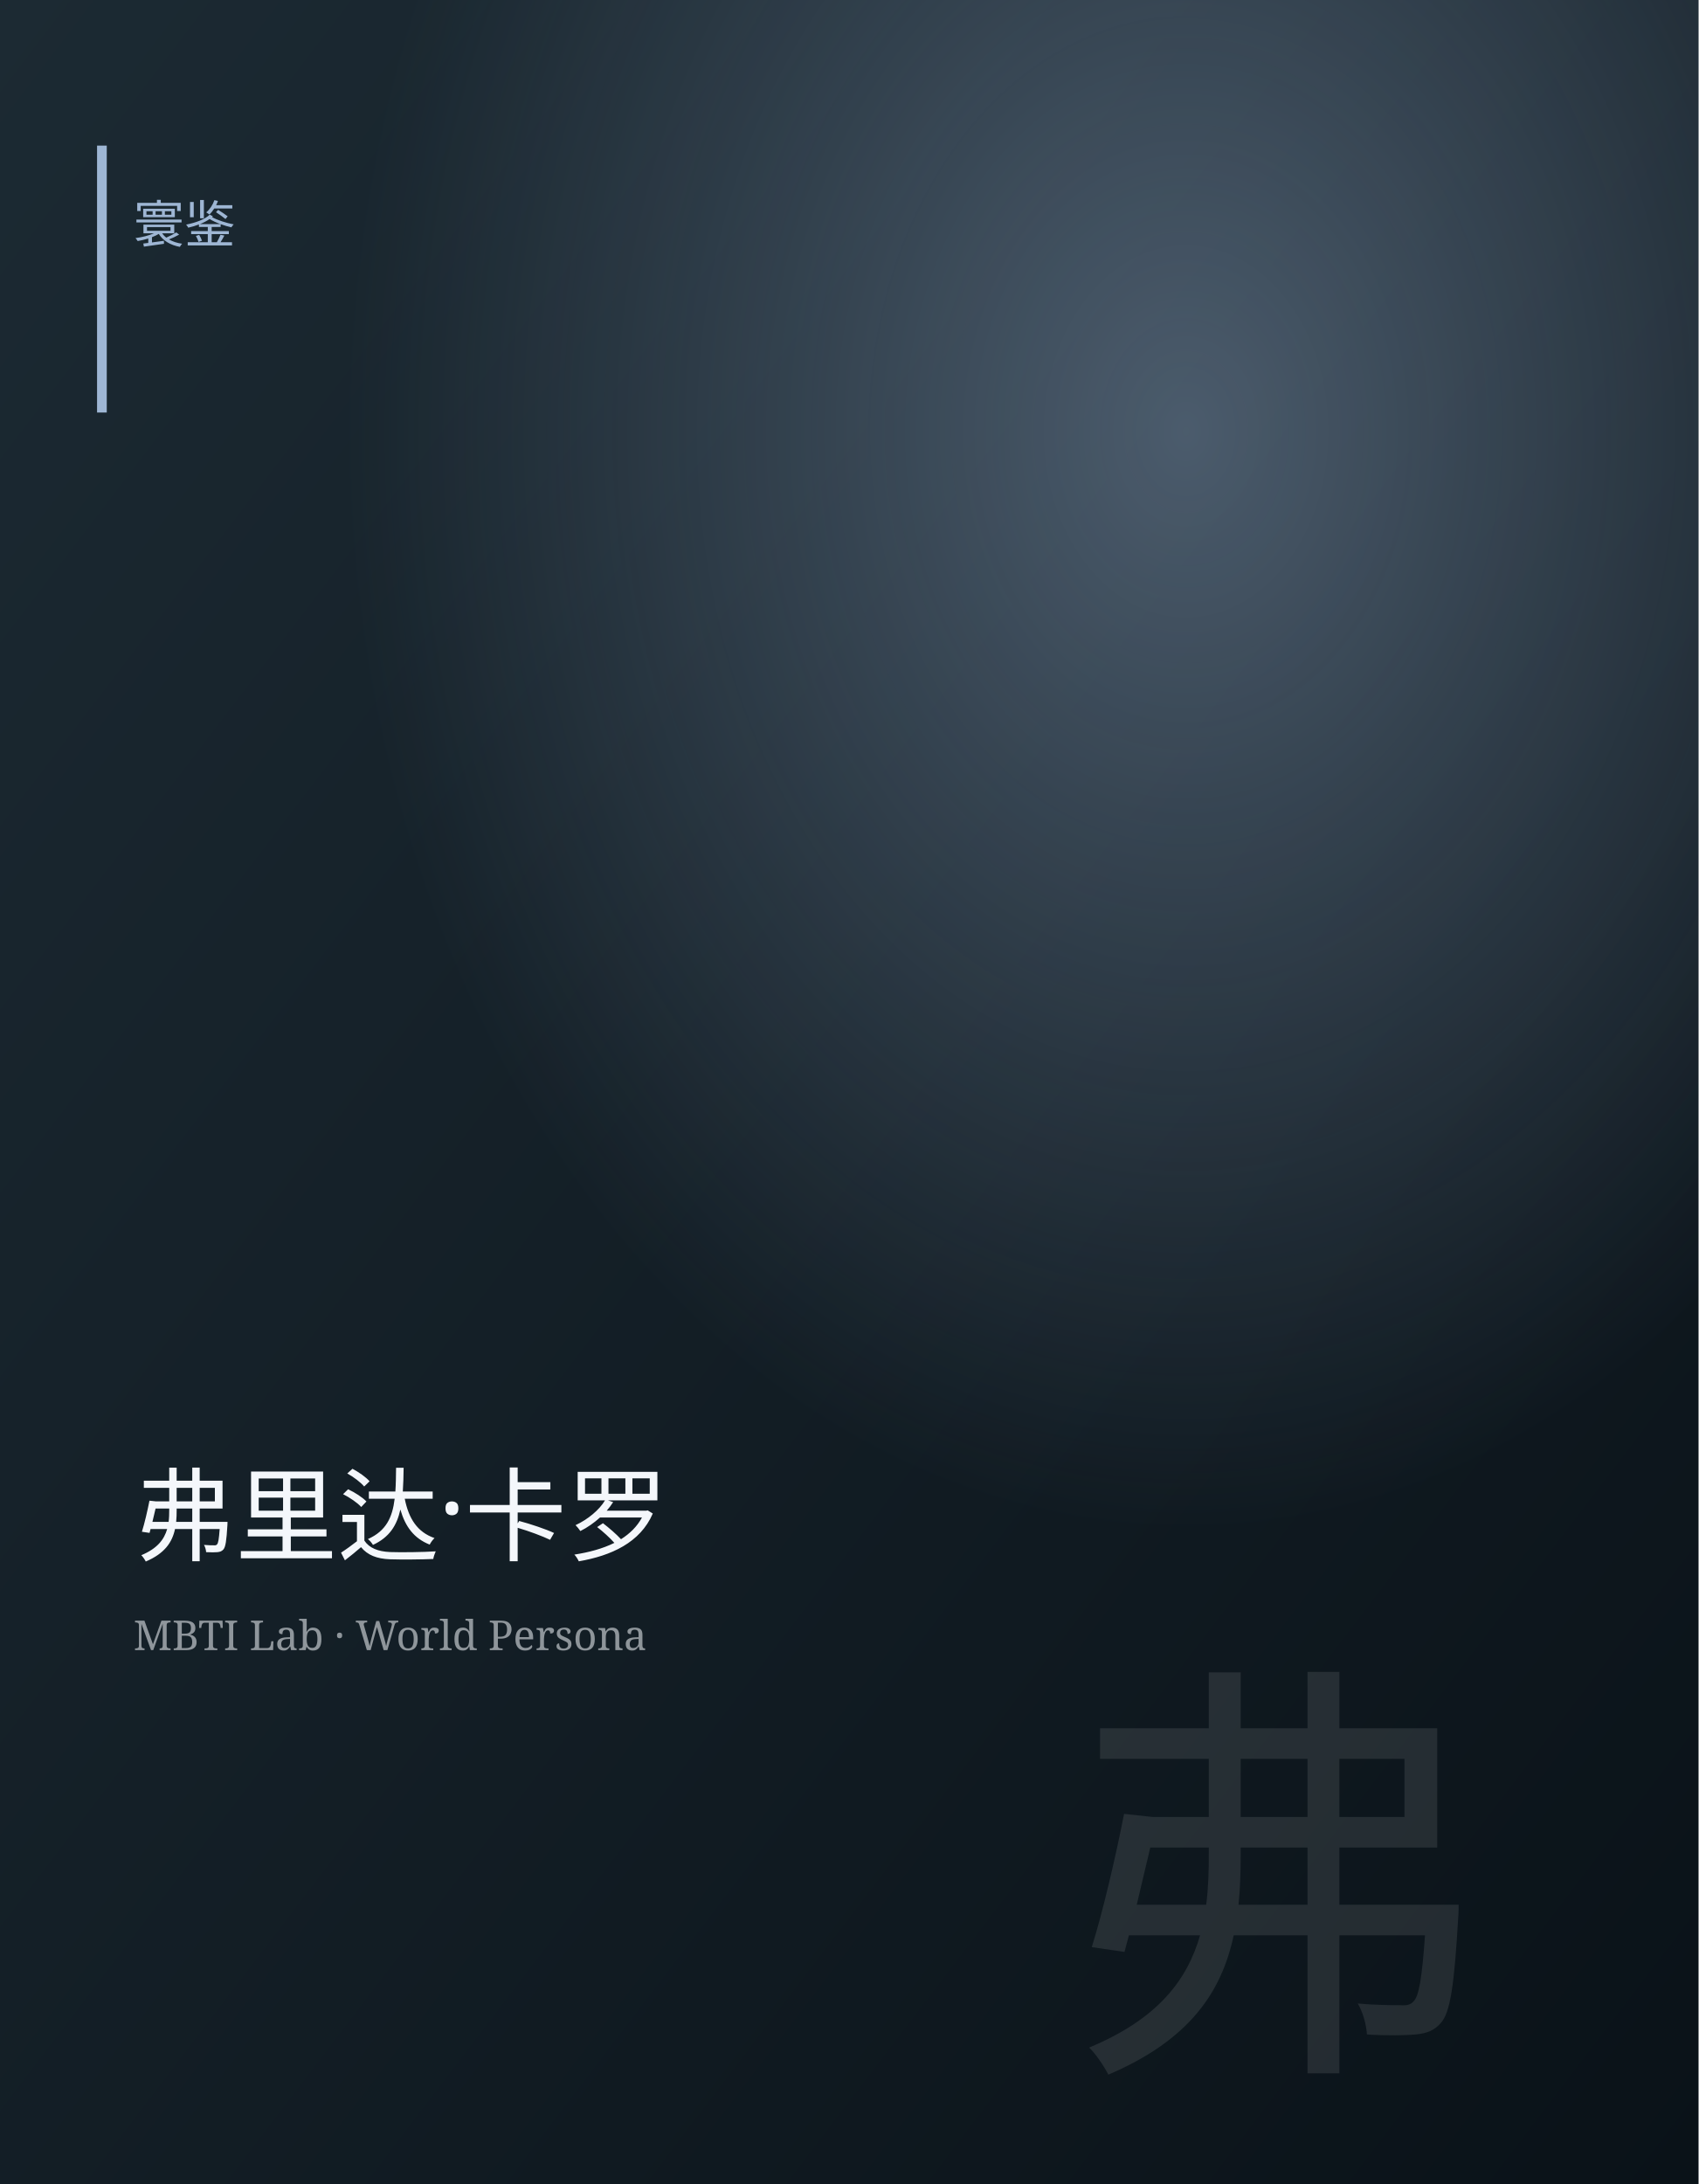
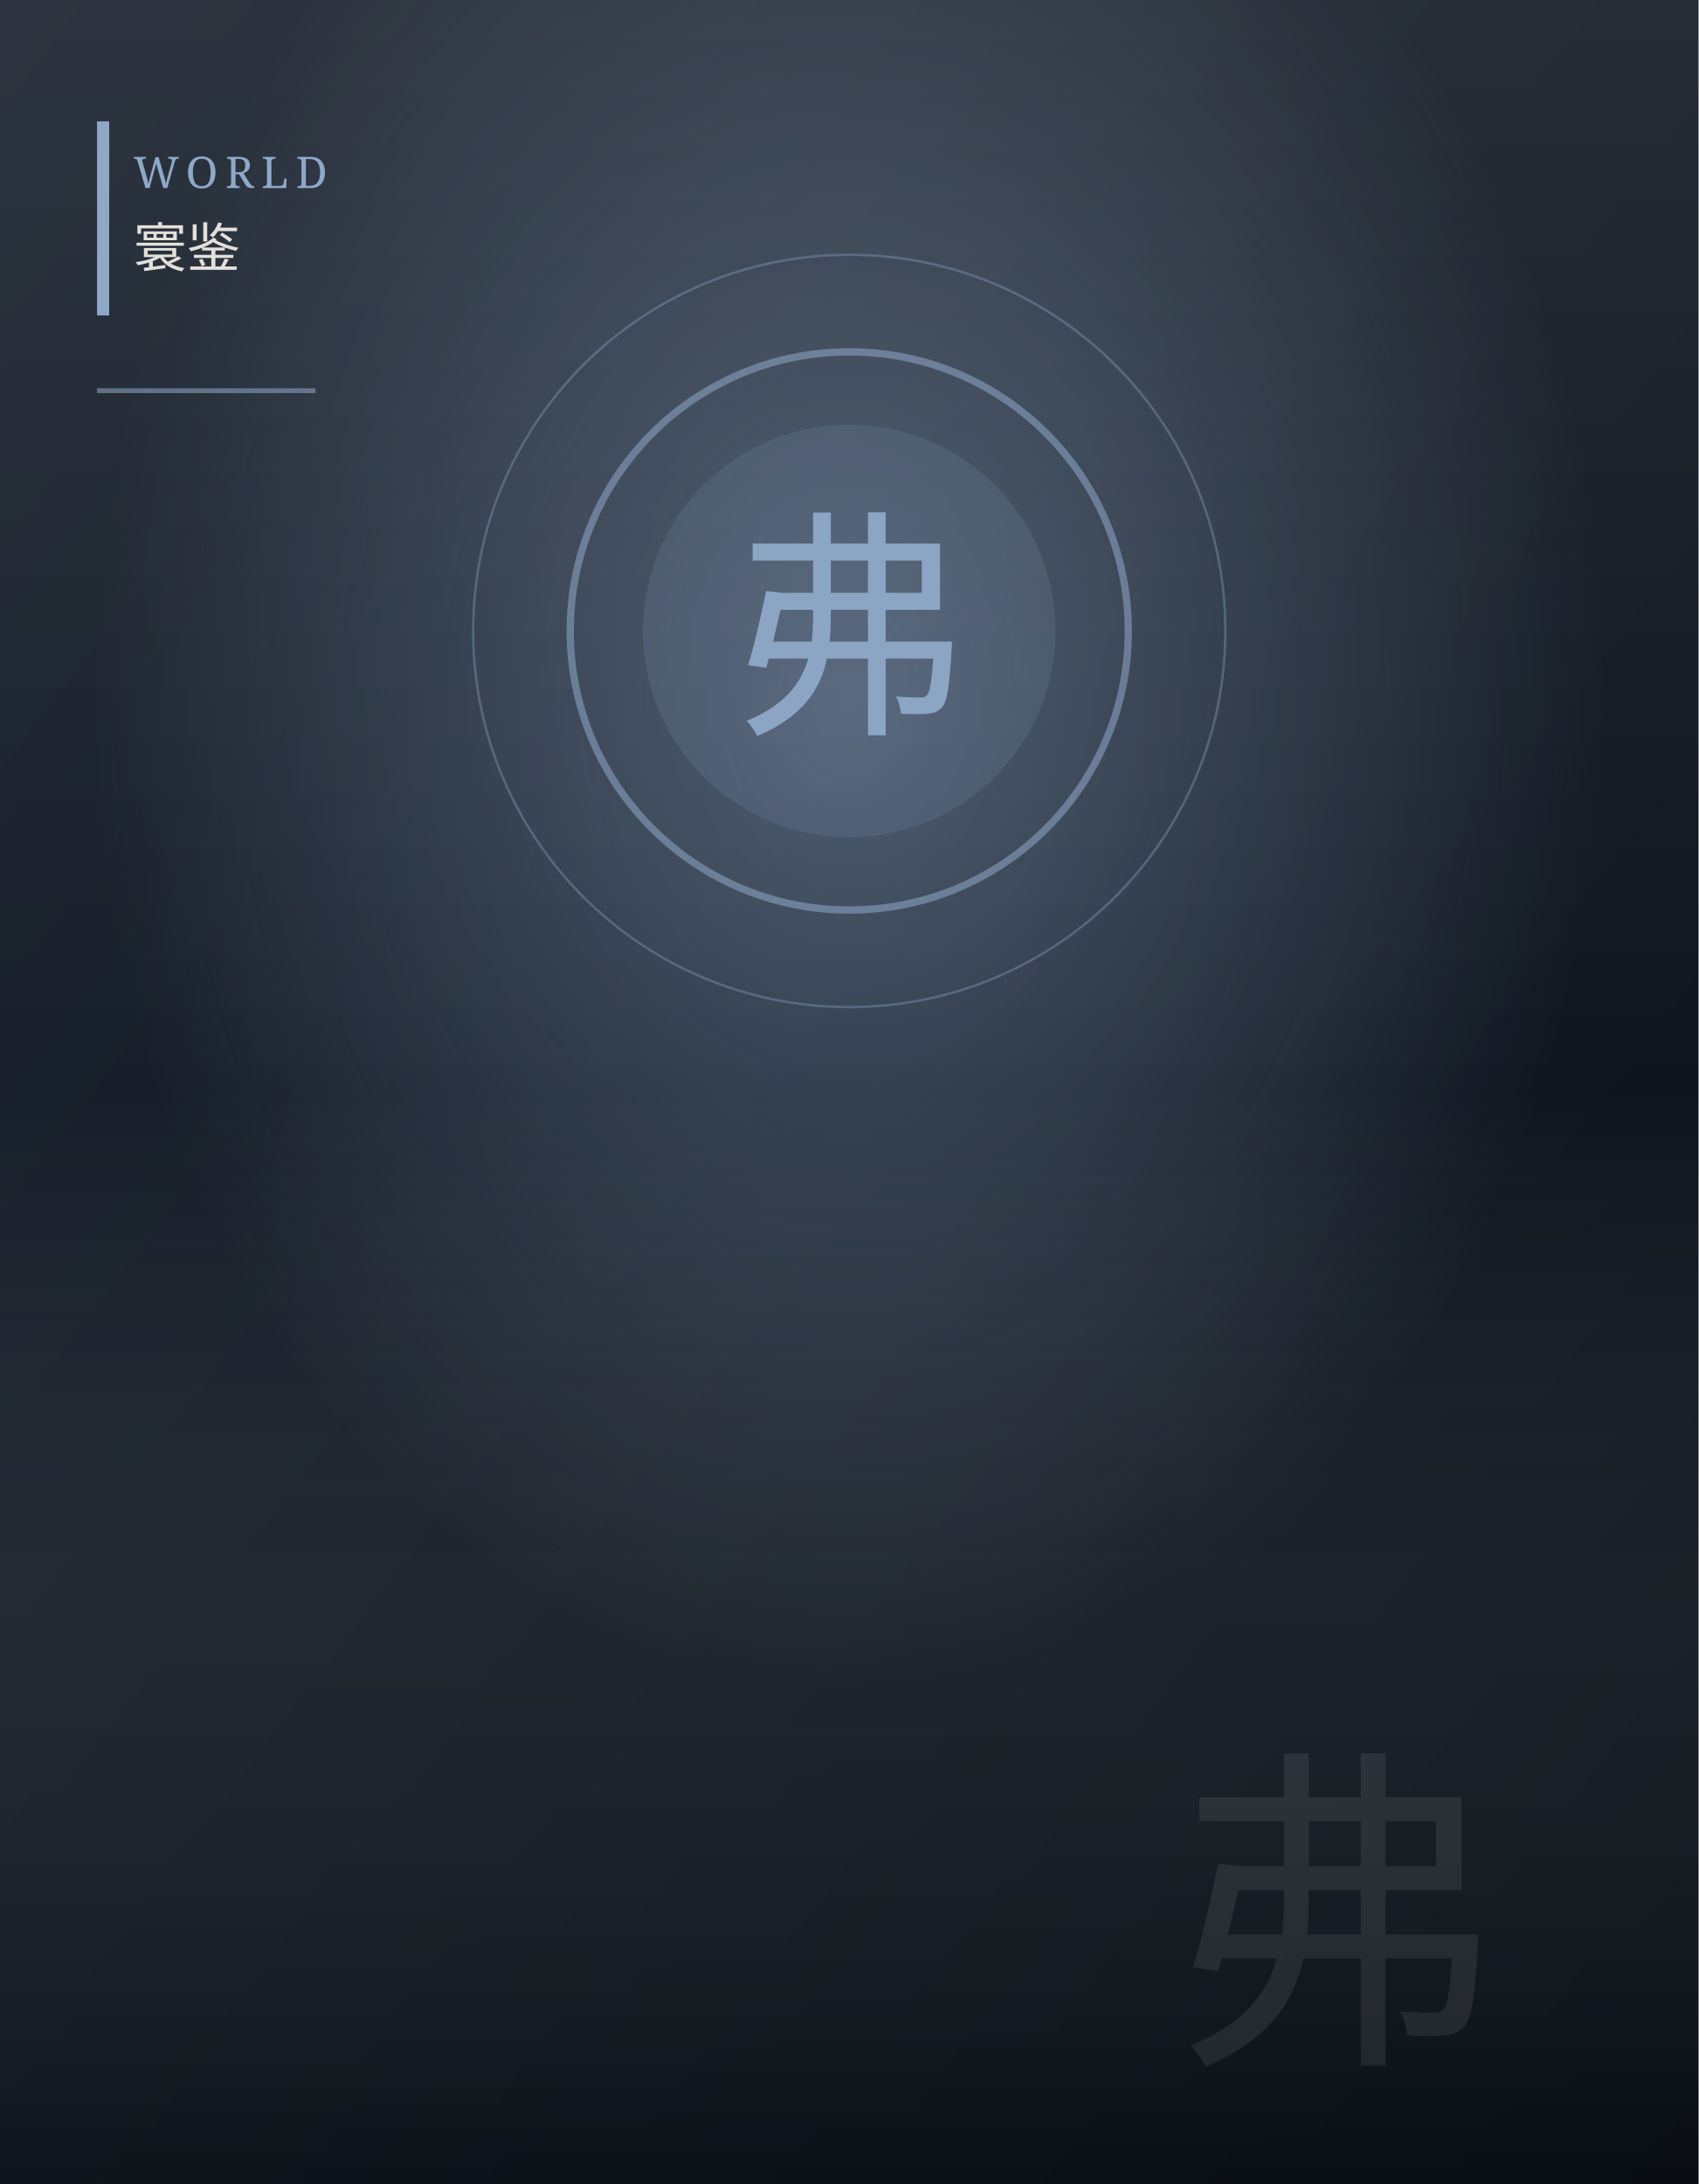
<svg xmlns="http://www.w3.org/2000/svg" width="1400" height="1800" viewBox="0 0 1400 1800">
  <defs>
    <linearGradient id="g" x1="0" y1="0" x2="1" y2="1">
-       <stop offset="0%" stop-color="#1c2a33" />
-       <stop offset="100%" stop-color="#0a1218" />
+       <stop offset="0%" stop-color="#1c2430" />
+       <stop offset="100%" stop-color="#0a1018" />
    </linearGradient>
-     <radialGradient id="r" cx="70%" cy="20%" r="50%">
-       <stop offset="0%" stop-color="#9eb6d4" stop-opacity="0.4" />
-       <stop offset="100%" stop-color="#9eb6d4" stop-opacity="0" />
+     <radialGradient id="r" cx="50%" cy="32%" r="45%">
+       <stop offset="0%" stop-color="#90a8c8" stop-opacity="0.45" />
+       <stop offset="100%" stop-color="#90a8c8" stop-opacity="0" />
    </radialGradient>
+     <linearGradient id="sheen" x1="0" y1="0" x2="0" y2="1">
+       <stop offset="0%" stop-color="#ffffff" stop-opacity="0.08" />
+       <stop offset="50%" stop-color="#ffffff" stop-opacity="0" />
+       <stop offset="100%" stop-color="#000000" stop-opacity="0.25" />
+     </linearGradient>
  </defs>
  <rect width="1400" height="1800" fill="url(#g)" />
  <rect width="1400" height="1800" fill="url(#r)" />
-   <rect x="80" y="120" width="8" height="220" fill="#9eb6d4" />
-   <text x="110" y="200" fill="#9eb6d4" font-family="Noto Serif SC, Georgia, serif" font-size="42">寰鉴</text>
-   <text x="110" y="1280" fill="#f4f7fb" font-family="Noto Serif SC, Georgia, serif" font-size="84">弗里达·卡罗</text>
-   <text x="110" y="1360" fill="#f4f7fb" fill-opacity="0.55" font-family="Georgia, serif" font-size="34">MBTI Lab · World Persona</text>
-   <text x="1050" y="1680" fill="#ffffff" fill-opacity="0.1" font-family="Noto Serif SC, Georgia, serif" font-size="360" text-anchor="middle">弗</text>
+   <rect width="1400" height="1800" fill="url(#sheen)" />
+   <circle cx="700" cy="520" r="310" fill="none" stroke="#90a8c8" stroke-width="2" opacity="0.35" />
+   <circle cx="700" cy="520" r="230" fill="none" stroke="#90a8c8" stroke-width="6" opacity="0.55" />
+   <circle cx="700" cy="520" r="170" fill="#90a8c8" fill-opacity="0.14" />
+   <text x="700" y="590" text-anchor="middle" fill="#90a8c8" fill-opacity="0.95" font-family="Georgia, 'Times New Roman', serif" font-size="200">弗</text>
+   <rect x="80" y="100" width="10" height="160" fill="#90a8c8" />
+   <text x="110" y="155" fill="#90a8c8" font-family="Georgia, serif" font-size="36" letter-spacing="6">WORLD</text>
+   <text x="110" y="220" fill="#f7f3ec" fill-opacity="0.9" font-family="'Microsoft YaHei', 'PingFang SC', 'Noto Sans SC', sans-serif" font-size="44">寰鉴</text>
+   <rect x="80" y="320" width="180" height="4" fill="#90a8c8" opacity="0.55" />
+   <text x="1100" y="1680" fill="#ffffff" fill-opacity="0.08" font-family="Georgia, serif" font-size="280" text-anchor="middle">弗</text>
</svg>
